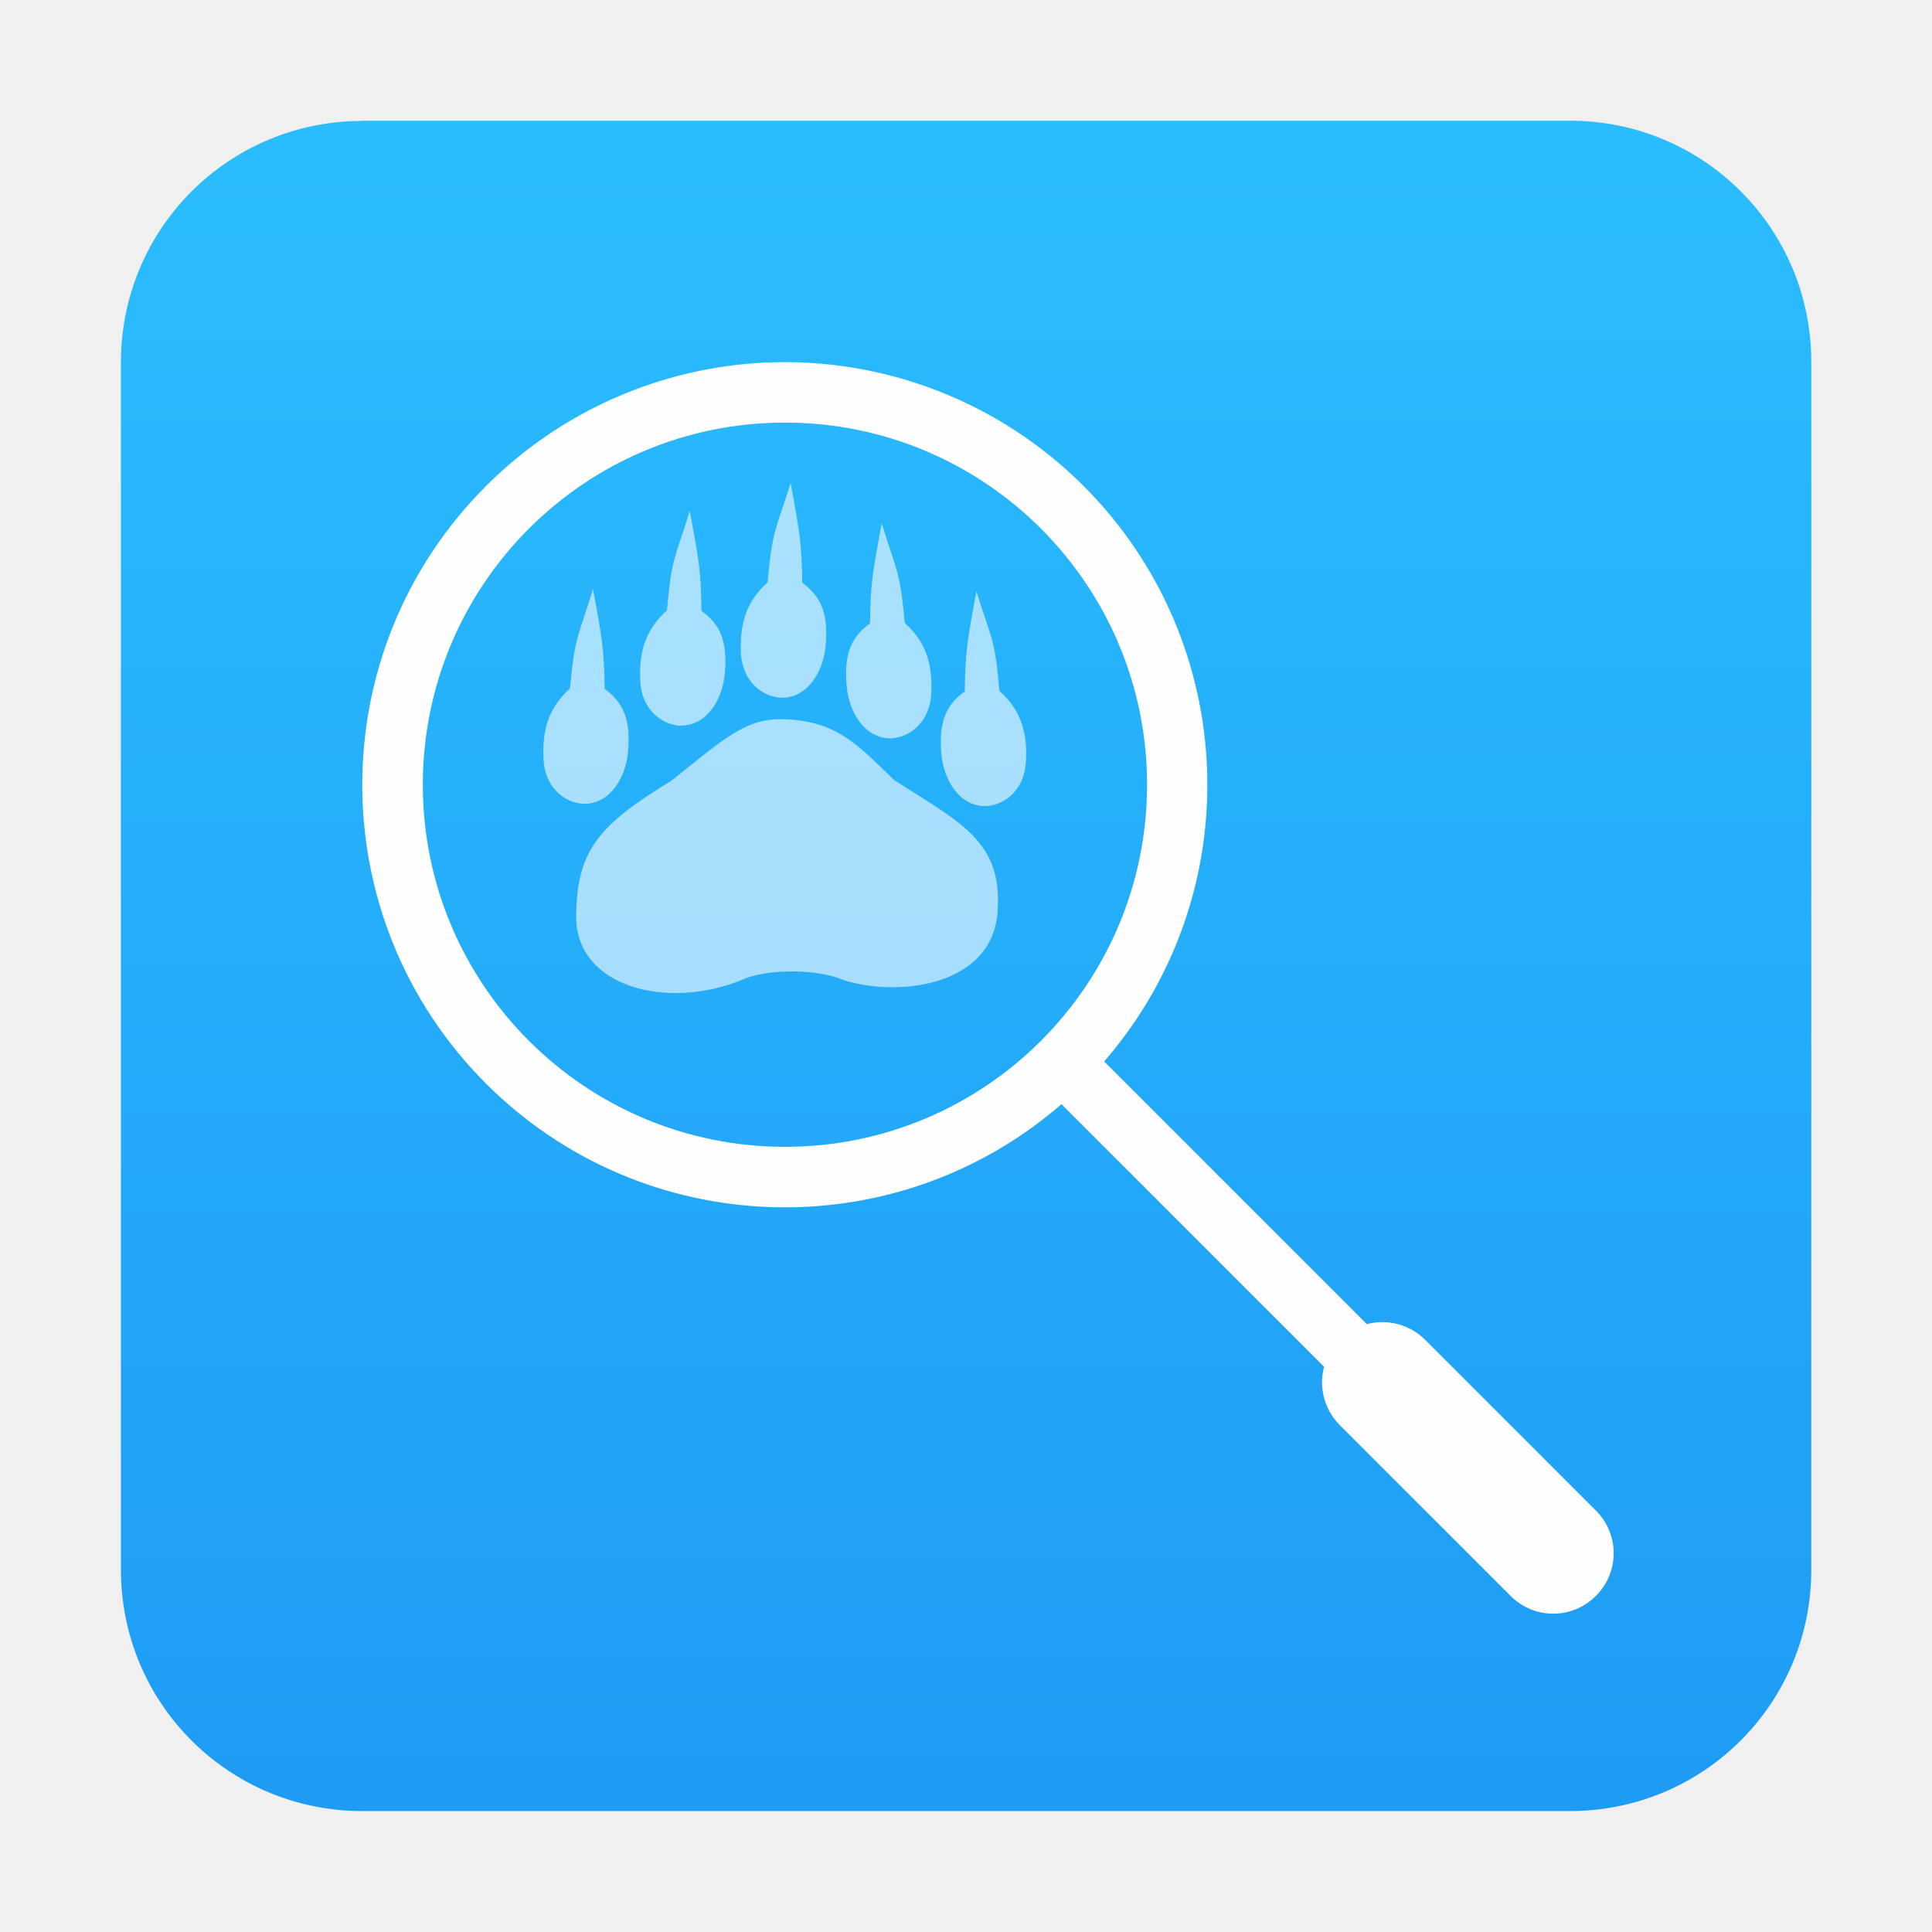
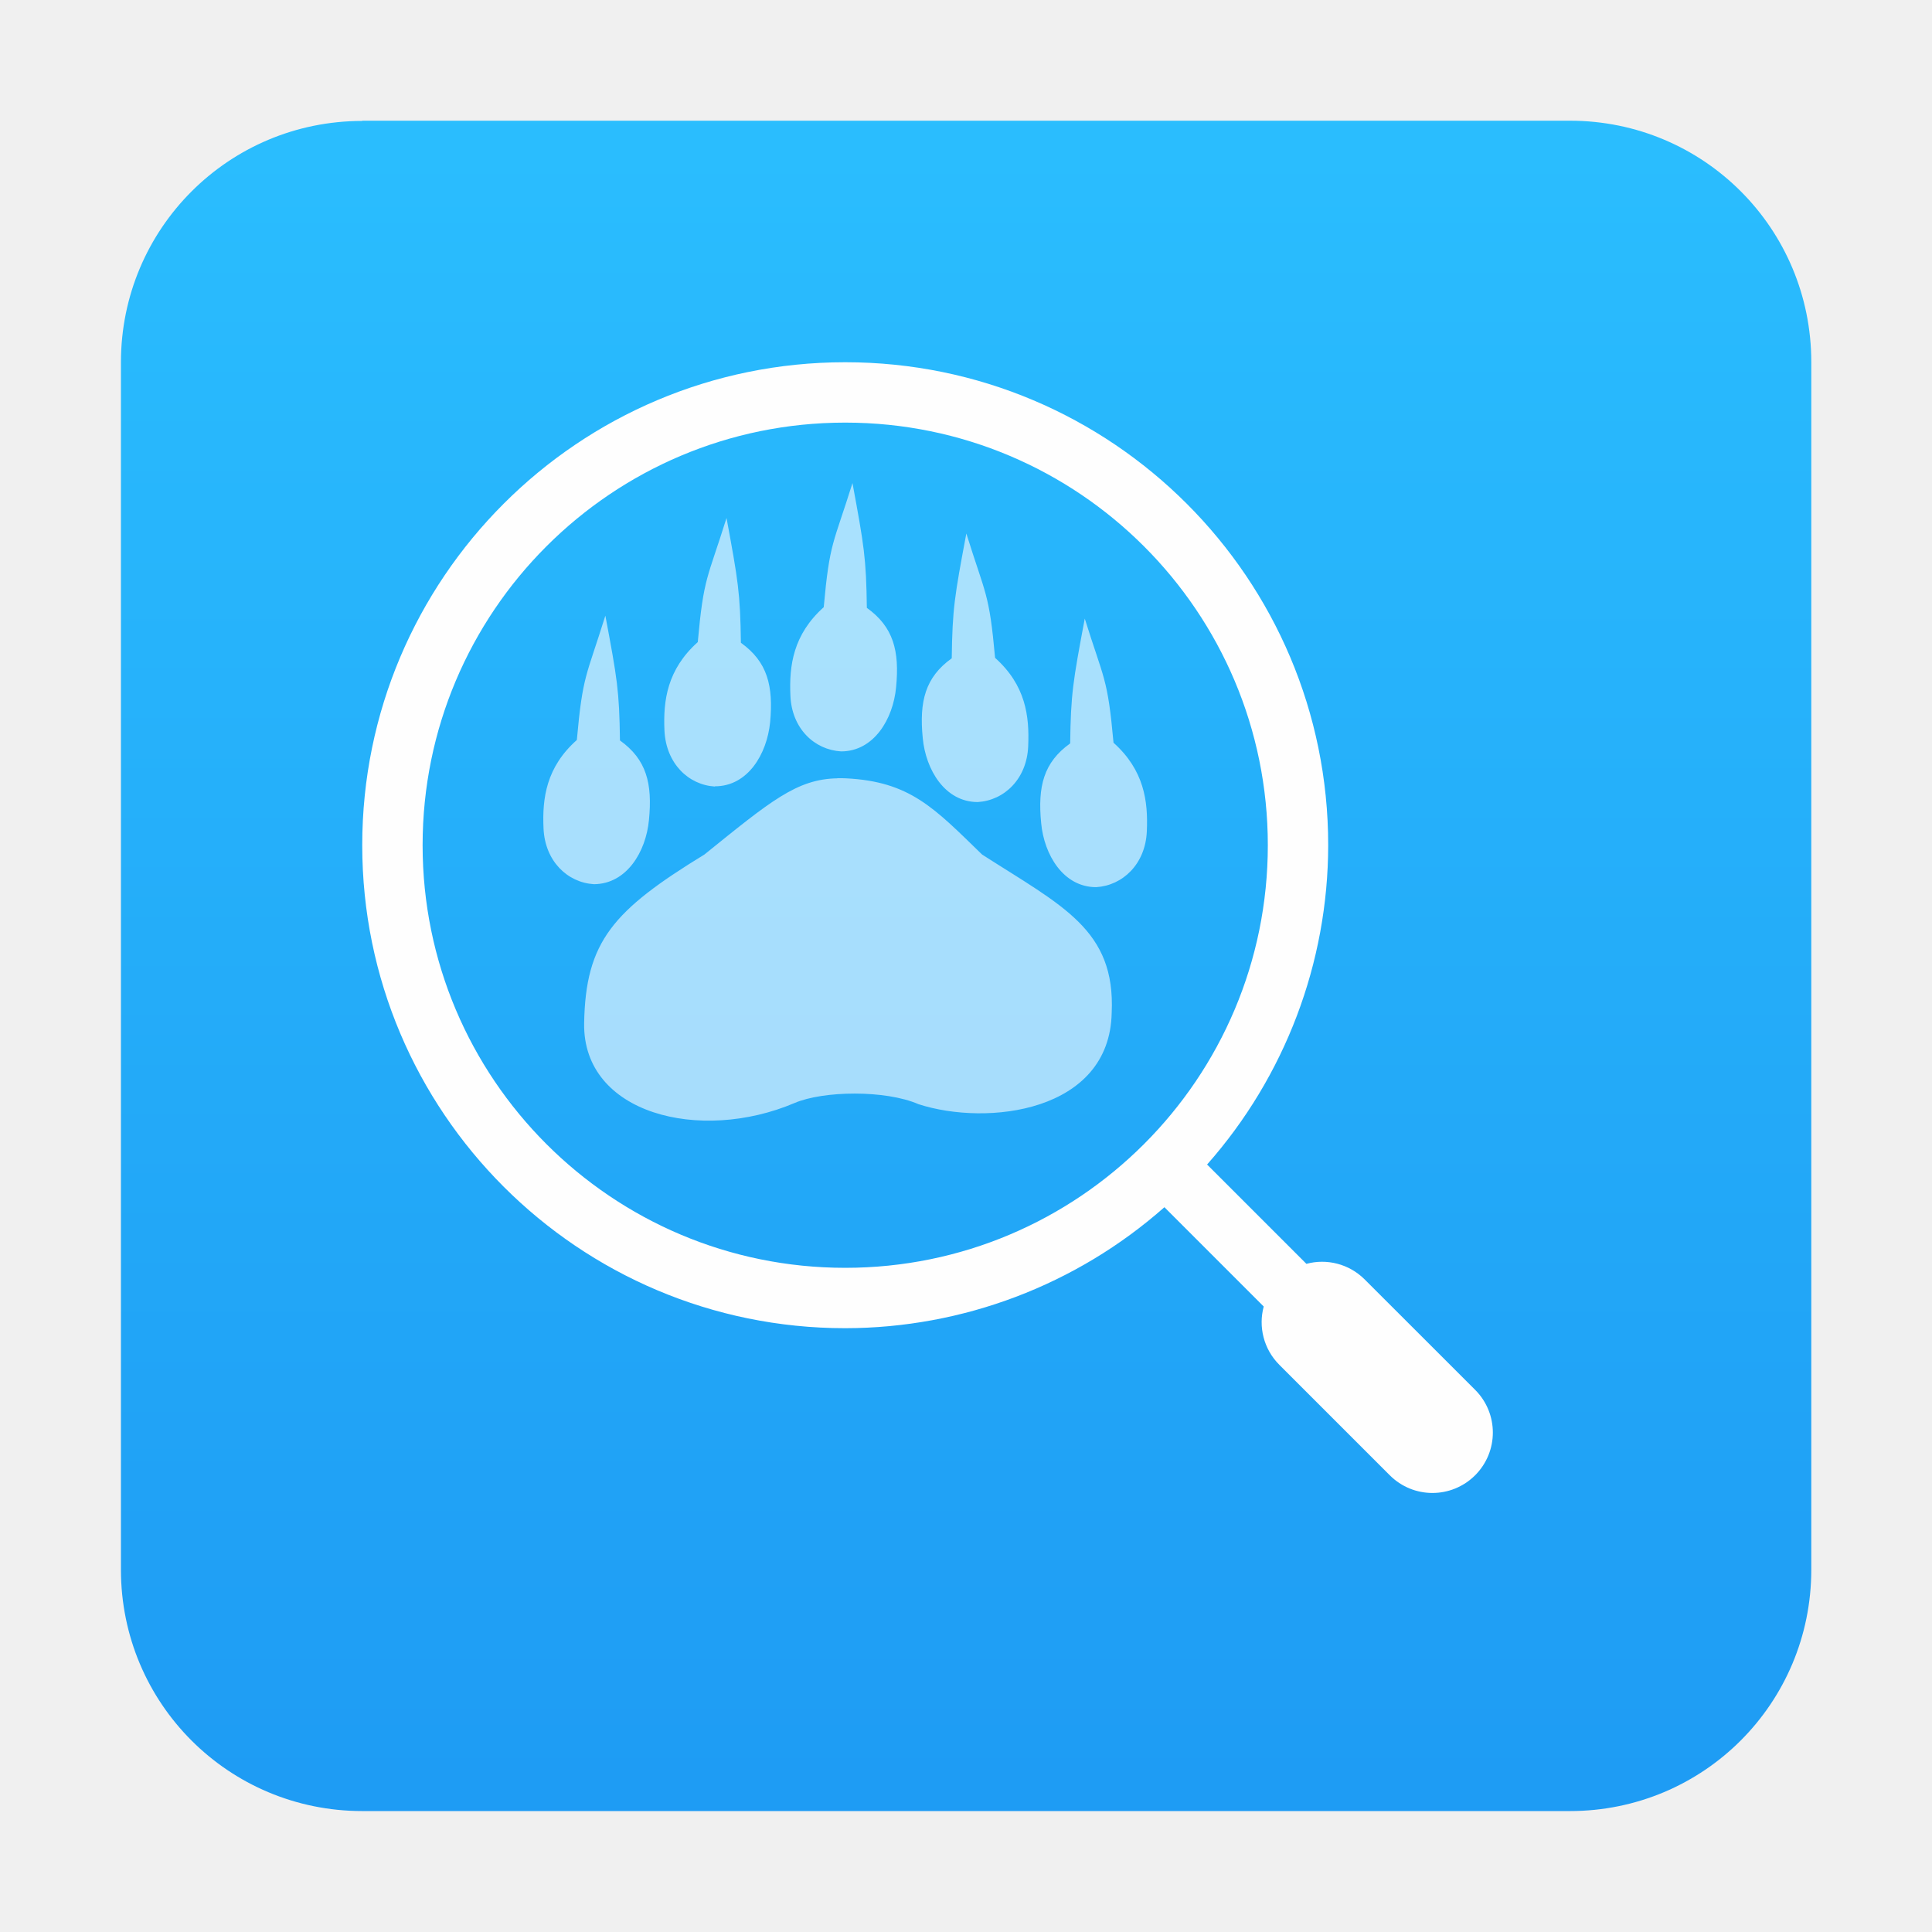
<svg xmlns="http://www.w3.org/2000/svg" xmlns:xlink="http://www.w3.org/1999/xlink" width="32" height="32" viewBox="0 0 8.467 8.467" version="1.1" id="svg5">
  <defs id="defs2">
    <linearGradient id="linearGradient1261">
      <stop style="stop-color:#1d99f3;stop-opacity:1;" offset="0" id="stop1257" />
      <stop style="stop-color:#2bc0ff;stop-opacity:1" offset="1" id="stop1259" />
    </linearGradient>
    <linearGradient xlink:href="#linearGradient1261" id="linearGradient1263" x1="10.583" y1="16.933" x2="10.583" y2="6.3308715e-07" gradientUnits="userSpaceOnUse" gradientTransform="scale(0.5)" />
  </defs>
  <path id="rect863" style="fill:url(#linearGradient1263);fill-opacity:1;stroke-width:0.132" d="m 1.588,0.529 h 5.292 c 0.586,0 1.058,0.472 1.058,1.058 v 5.292 c 0,0.586 -0.472,1.058 -1.058,1.058 H 1.588 c -0.586,0 -1.058,-0.472 -1.058,-1.058 V 1.588 c 0,-0.586 0.472,-1.058 1.058,-1.058 z" />
-   <path id="path1005" style="fill:#fefefe;fill-opacity:1;stroke-width:2.381;stroke-linecap:round;stroke-linejoin:round" d="m 3.354,1.589 a 1.852,1.852 0 0 0 -1.224,0.541 1.852,1.852 0 0 0 0,2.619 1.852,1.852 0 0 0 2.522,0.09 l 1.151,1.151 c -0.024,0.088 -7.408e-4,0.186 0.069,0.256 l 0.748,0.748 c 0.104,0.104 0.27,0.104 0.374,0 0.104,-0.104 0.104,-0.27 0,-0.374 L 6.246,5.872 C 6.176,5.802 6.078,5.78 5.99,5.803 L 4.839,4.652 A 1.852,1.852 0 0 0 4.749,2.13 1.852,1.852 0 0 0 3.354,1.589 Z m 0.086,0.263 a 1.587,1.587 0 0 1 1.587,1.587 1.587,1.587 0 0 1 -1.587,1.587 1.587,1.587 0 0 1 -1.587,-1.587 1.587,1.587 0 0 1 1.587,-1.587 z" />
-   <path id="path6" d="M 3.465,2.117 C 3.397,2.332 3.385,2.322 3.364,2.552 3.257,2.648 3.243,2.757 3.247,2.863 3.253,2.978 3.332,3.053 3.425,3.058 3.54,3.058 3.607,2.944 3.618,2.834 3.63,2.705 3.608,2.621 3.516,2.554 3.513,2.38 3.506,2.338 3.465,2.117 Z M 3.023,2.239 C 2.956,2.455 2.943,2.444 2.923,2.675 2.816,2.77 2.801,2.879 2.806,2.985 c 0.005,0.115 0.084,0.19 0.177,0.196 V 3.18 C 3.098,3.18 3.165,3.067 3.176,2.956 3.188,2.827 3.167,2.743 3.074,2.677 3.072,2.502 3.064,2.46 3.023,2.239 Z m 0.841,0.055 c -0.041,0.221 -0.049,0.263 -0.051,0.438 -0.093,0.066 -0.114,0.151 -0.102,0.28 0.011,0.11 0.078,0.224 0.193,0.224 0.093,-0.005 0.172,-0.081 0.177,-0.196 C 4.086,2.934 4.072,2.825 3.965,2.73 3.944,2.499 3.931,2.509 3.864,2.294 Z M 2.599,2.582 C 2.532,2.797 2.519,2.787 2.498,3.017 2.391,3.113 2.377,3.222 2.382,3.328 2.387,3.443 2.466,3.518 2.559,3.523 2.674,3.523 2.741,3.409 2.752,3.299 2.764,3.17 2.742,3.086 2.65,3.019 2.647,2.845 2.64,2.803 2.599,2.582 Z m 1.68,0.01 C 4.238,2.813 4.231,2.855 4.228,3.03 4.136,3.096 4.114,3.18 4.126,3.309 c 0.011,0.11 0.078,0.224 0.193,0.224 0.093,-0.005 0.172,-0.08 0.177,-0.195 C 4.502,3.232 4.487,3.123 4.38,3.028 4.36,2.797 4.347,2.807 4.279,2.592 Z M 3.412,3.152 C 3.27,3.154 3.178,3.231 2.946,3.419 2.625,3.615 2.529,3.724 2.525,4.011 2.52,4.329 2.931,4.431 3.262,4.29 3.363,4.247 3.58,4.244 3.696,4.295 3.938,4.373 4.367,4.322 4.373,3.974 4.387,3.683 4.201,3.6 3.919,3.419 3.75,3.255 3.666,3.163 3.442,3.152 3.432,3.152 3.422,3.152 3.412,3.152 Z" style="stroke-width:0.184;fill:#ffffff;opacity:0.6" />
+   <path id="path1005" style="fill:#fefefe;fill-opacity:1;stroke-width:9;stroke-linecap:round;stroke-linejoin:round" d="M 14 6 A 8 8 0 0 0 6 14 A 8 8 0 0 0 14 22 A 8 8 0 0 0 19.287 19.996 L 20.932 21.641 C 20.842 21.974 20.929 22.345 21.191 22.607 L 23.02 24.436 C 23.411 24.827 24.042 24.827 24.434 24.436 C 24.825 24.044 24.825 23.413 24.434 23.021 L 22.605 21.193 C 22.343 20.931 21.972 20.844 21.639 20.934 L 19.994 19.289 A 8 8 0 0 0 22 14 A 8 8 0 0 0 14 6 z M 14 7 A 7 7 0 0 1 21 14 A 7 7 0 0 1 14 21 A 7 7 0 0 1 7 14 A 7 7 0 0 1 14 7 z " transform="scale(0.2645833)" />
+   <path id="path6" d="M 3.736,2.117 C 3.652,2.386 3.636,2.373 3.61,2.661 3.476,2.781 3.458,2.917 3.464,3.049 c 0.006,0.144 0.105,0.237 0.222,0.244 C 3.83,3.293 3.914,3.151 3.927,3.013 3.943,2.852 3.915,2.747 3.799,2.664 3.796,2.445 3.787,2.393 3.736,2.117 Z M 3.184,2.27 C 3.1,2.539 3.084,2.526 3.058,2.814 2.924,2.934 2.906,3.07 2.912,3.202 2.919,3.346 3.017,3.44 3.133,3.447 V 3.446 C 3.278,3.446 3.361,3.304 3.375,3.166 3.39,3.005 3.363,2.9 3.247,2.817 3.244,2.598 3.235,2.546 3.184,2.27 Z M 4.235,2.338 C 4.183,2.615 4.174,2.667 4.171,2.885 4.055,2.968 4.028,3.074 4.044,3.235 4.057,3.373 4.141,3.515 4.285,3.515 4.401,3.508 4.5,3.414 4.506,3.271 4.512,3.138 4.495,3.003 4.361,2.883 4.335,2.595 4.319,2.608 4.235,2.338 Z M 2.653,2.698 C 2.569,2.968 2.554,2.955 2.528,3.243 2.394,3.362 2.376,3.498 2.382,3.63 2.388,3.774 2.487,3.868 2.603,3.875 2.747,3.874 2.831,3.732 2.844,3.594 2.86,3.433 2.833,3.328 2.717,3.245 2.714,3.026 2.705,2.975 2.653,2.698 Z m 2.101,0.013 c -0.052,0.277 -0.061,0.329 -0.064,0.547 -0.116,0.083 -0.143,0.188 -0.127,0.35 0.013,0.138 0.097,0.28 0.241,0.28 C 4.92,3.881 5.02,3.787 5.026,3.643 5.032,3.511 5.014,3.375 4.88,3.255 4.854,2.967 4.838,2.98 4.754,2.711 Z M 3.67,3.411 c -0.178,0.003 -0.293,0.1 -0.583,0.334 C 2.687,3.99 2.566,4.125 2.56,4.485 2.554,4.882 3.068,5.01 3.482,4.834 3.608,4.78 3.88,4.776 4.025,4.839 4.327,4.937 4.863,4.874 4.872,4.439 4.889,4.074 4.656,3.971 4.304,3.745 4.093,3.54 3.988,3.425 3.707,3.411 c -0.013,-6.203e-4 -0.025,-6.663e-4 -0.037,-4.595e-4 z" style="opacity:0.6;fill:#ffffff;stroke-width:0.23" />
</svg>
